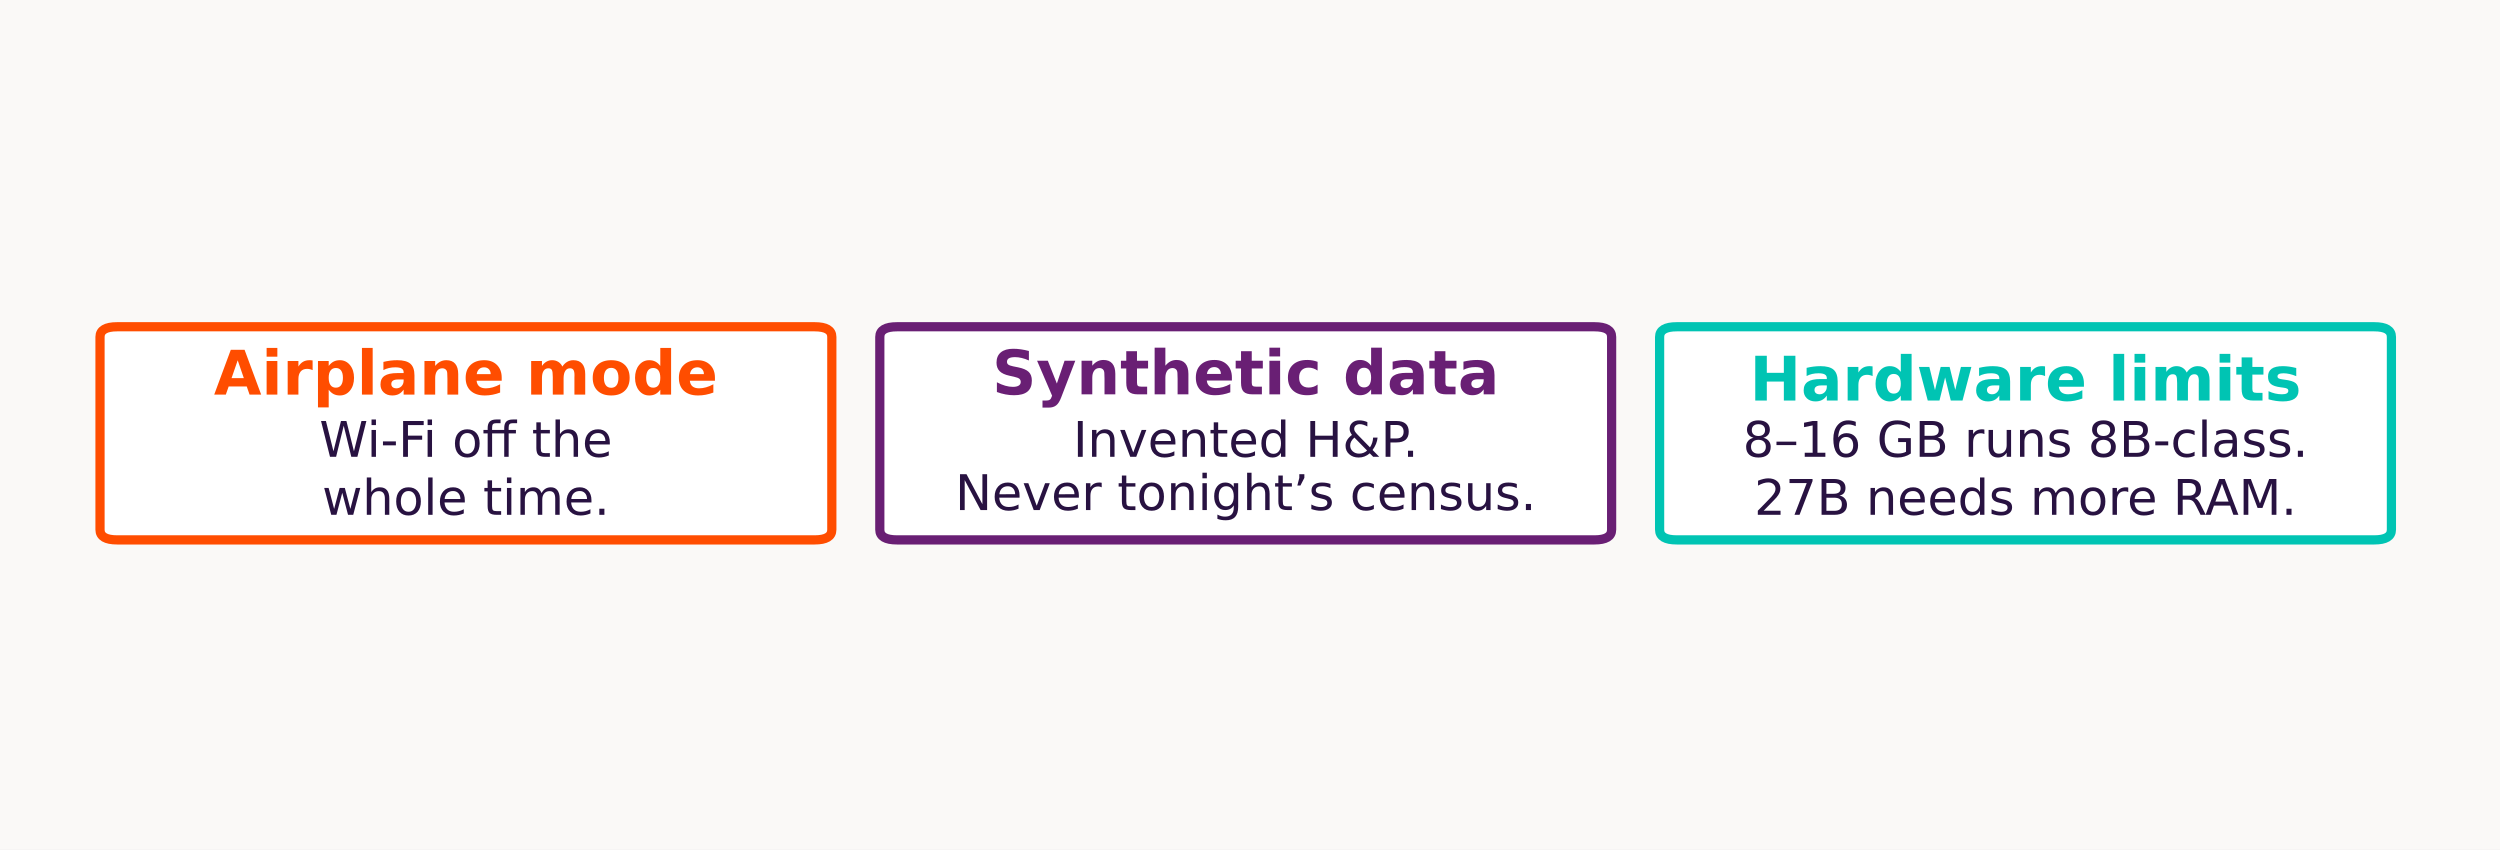
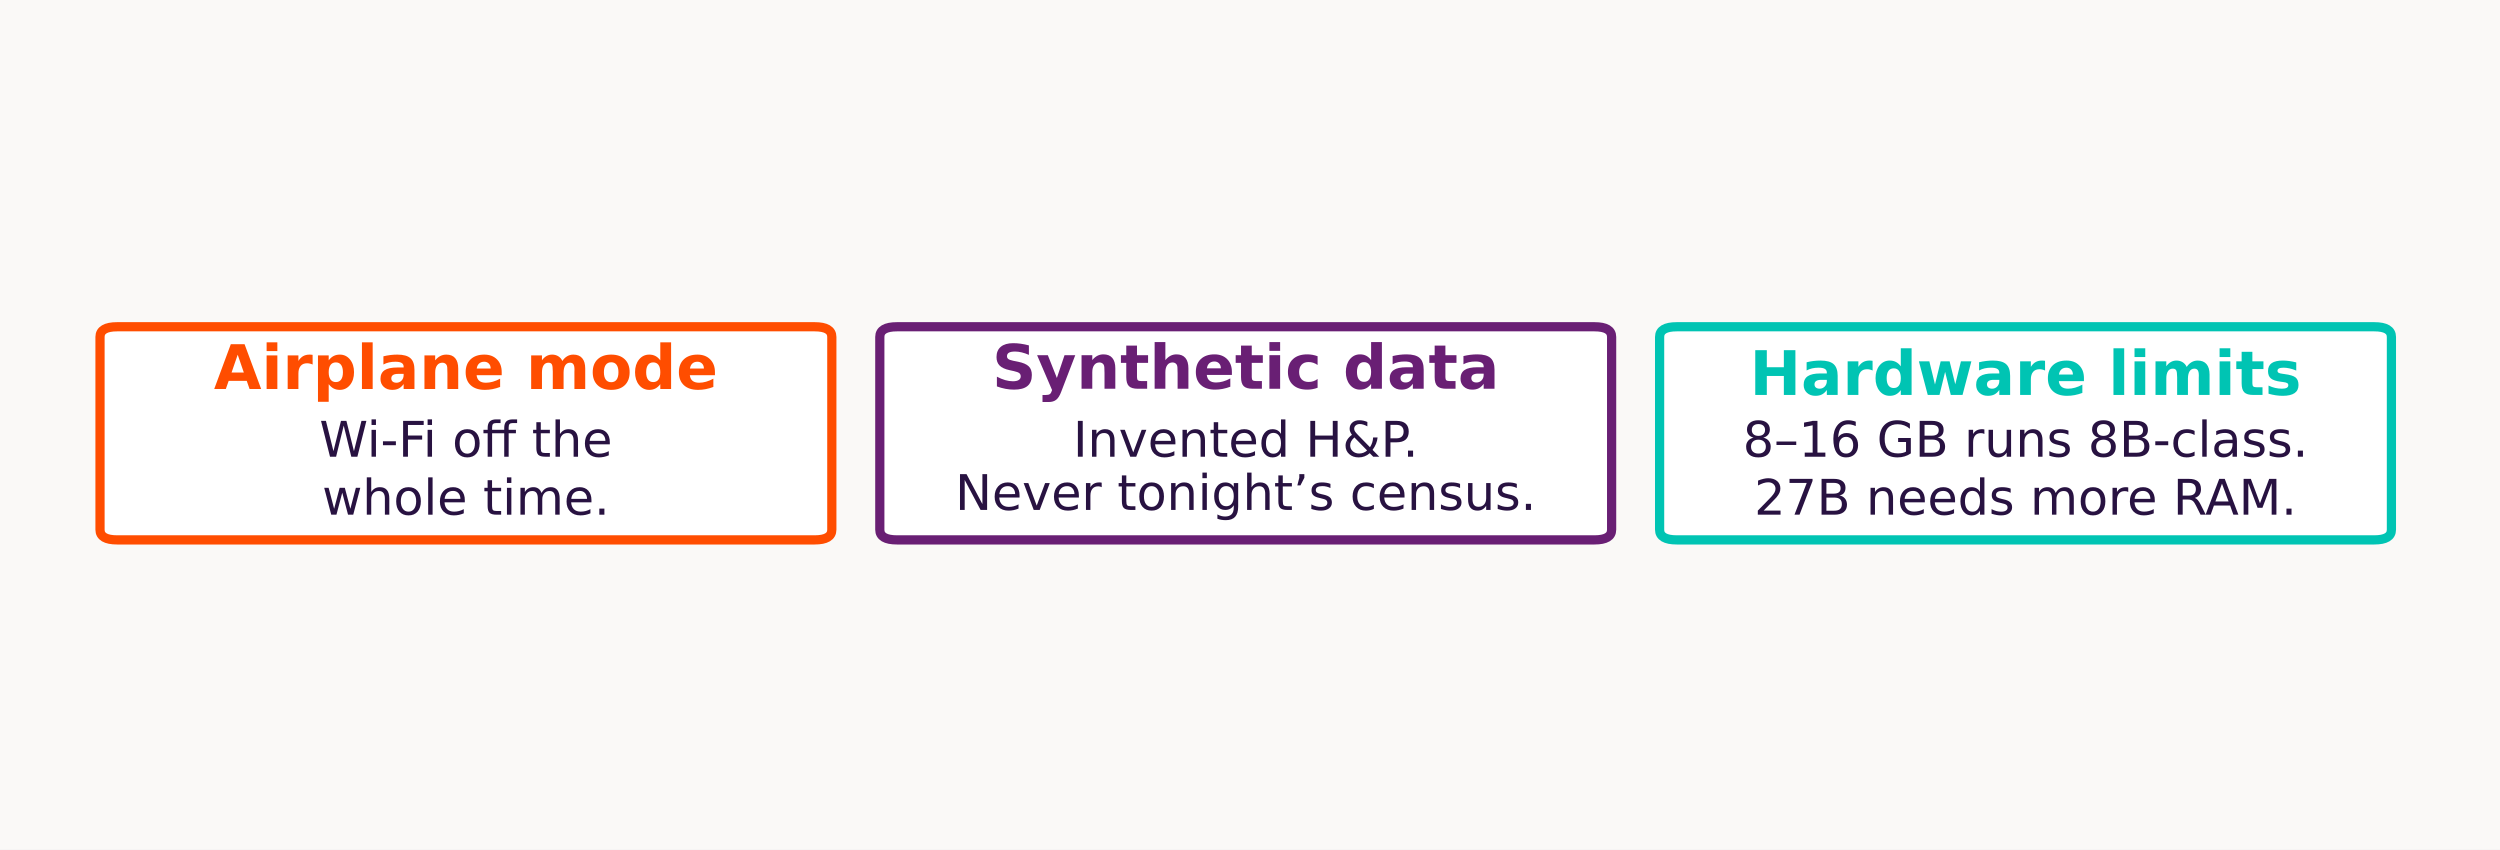
<svg xmlns="http://www.w3.org/2000/svg" xmlns:xlink="http://www.w3.org/1999/xlink" width="813.96pt" height="276.624pt" viewBox="0 0 813.96 276.624" version="1.1">
  <defs>
    <style type="text/css">*{stroke-linejoin: round; stroke-linecap: butt}</style>
  </defs>
  <g id="figure_1">
    <g id="patch_1">
      <path d="M 0 276.624  L 813.96 276.624  L 813.96 0  L 0 0  z " style="fill: #faf9f7" />
    </g>
    <g id="axes_1">
      <g id="patch_2">
-         <path d="M 38.142 175.781  L 265.248 175.781  Q 270.828 175.781 270.828 172.454  L 270.828 109.714  Q 270.828 106.387 265.248 106.387  L 38.142 106.387  Q 32.562 106.387 32.562 109.714  L 32.562 172.454  Q 32.562 175.781 38.142 175.781  z " clip-path="url(#pb6910b922a)" style="fill: #ffffff; stroke: #ff4d00; stroke-width: 3; stroke-linejoin: miter" />
+         <path d="M 38.142 175.781  L 265.248 175.781  Q 270.828 175.781 270.828 172.454  L 270.828 109.714  Q 270.828 106.387 265.248 106.387  L 38.142 106.387  Q 32.562 106.387 32.562 109.714  L 32.562 172.454  Q 32.562 175.781 38.142 175.781  z " clip-path="url(#p8ae5015253)" style="fill: #ffffff; stroke: #ff4d00; stroke-width: 3; stroke-linejoin: miter" />
      </g>
      <g id="patch_3">
-         <path d="M 292.032 175.781  L 519.138 175.781  Q 524.718 175.781 524.718 172.454  L 524.718 109.714  Q 524.718 106.387 519.138 106.387  L 292.032 106.387  Q 286.452 106.387 286.452 109.714  L 286.452 172.454  Q 286.452 175.781 292.032 175.781  z " clip-path="url(#pb6910b922a)" style="fill: #ffffff; stroke: #691f74; stroke-width: 3; stroke-linejoin: miter" />
+         <path d="M 292.032 175.781  L 519.138 175.781  Q 524.718 175.781 524.718 172.454  L 524.718 109.714  Q 524.718 106.387 519.138 106.387  L 292.032 106.387  Q 286.452 106.387 286.452 109.714  L 286.452 172.454  Q 286.452 175.781 292.032 175.781  z " clip-path="url(#p8ae5015253)" style="fill: #ffffff; stroke: #691f74; stroke-width: 3; stroke-linejoin: miter" />
      </g>
      <g id="patch_4">
-         <path d="M 545.922 175.781  L 773.028 175.781  Q 778.608 175.781 778.608 172.454  L 778.608 109.714  Q 778.608 106.387 773.028 106.387  L 545.922 106.387  Q 540.342 106.387 540.342 109.714  L 540.342 172.454  Q 540.342 175.781 545.922 175.781  z " clip-path="url(#pb6910b922a)" style="fill: #ffffff; stroke: #00c4b3; stroke-width: 3; stroke-linejoin: miter" />
+         <path d="M 545.922 175.781  L 773.028 175.781  Q 778.608 175.781 778.608 172.454  L 778.608 109.714  Q 778.608 106.387 773.028 106.387  L 545.922 106.387  Q 540.342 106.387 540.342 109.714  L 540.342 172.454  Q 540.342 175.781 545.922 175.781  z " clip-path="url(#p8ae5015253)" style="fill: #ffffff; stroke: #00c4b3; stroke-width: 3; stroke-linejoin: miter" />
      </g>
      <g id="text_1">
-         <g style="fill: #ff4d00" transform="translate(69.64812 128.474) scale(0.2 -0.2)">
+         <g style="fill: #ff4d00" transform="translate(69.64812 126.6532) scale(0.2 -0.2)">
          <defs>
            <path id="DejaVuSans-Bold-24" d="M 3419 850  L 1538 850  L 1241 0  L 31 0  L 1759 4666  L 3194 4666  L 4922 0  L 3713 0  L 3419 850  z M 1838 1716  L 3116 1716  L 2478 3572  L 1838 1716  z " transform="scale(0.015625)" />
            <path id="DejaVuSans-Bold-4c" d="M 538 3500  L 1656 3500  L 1656 0  L 538 0  L 538 3500  z M 538 4863  L 1656 4863  L 1656 3950  L 538 3950  L 538 4863  z " transform="scale(0.015625)" />
            <path id="DejaVuSans-Bold-55" d="M 3138 2547  Q 2991 2616 2845 2648  Q 2700 2681 2553 2681  Q 2122 2681 1889 2404  Q 1656 2128 1656 1613  L 1656 0  L 538 0  L 538 3500  L 1656 3500  L 1656 2925  Q 1872 3269 2151 3426  Q 2431 3584 2822 3584  Q 2878 3584 2943 3579  Q 3009 3575 3134 3559  L 3138 2547  z " transform="scale(0.015625)" />
            <path id="DejaVuSans-Bold-53" d="M 1656 506  L 1656 -1331  L 538 -1331  L 538 3500  L 1656 3500  L 1656 2988  Q 1888 3294 2169 3439  Q 2450 3584 2816 3584  Q 3463 3584 3878 3070  Q 4294 2556 4294 1747  Q 4294 938 3878 423  Q 3463 -91 2816 -91  Q 2450 -91 2169 54  Q 1888 200 1656 506  z M 2400 2772  Q 2041 2772 1848 2508  Q 1656 2244 1656 1747  Q 1656 1250 1848 986  Q 2041 722 2400 722  Q 2759 722 2948 984  Q 3138 1247 3138 1747  Q 3138 2247 2948 2509  Q 2759 2772 2400 2772  z " transform="scale(0.015625)" />
            <path id="DejaVuSans-Bold-4f" d="M 538 4863  L 1656 4863  L 1656 0  L 538 0  L 538 4863  z " transform="scale(0.015625)" />
            <path id="DejaVuSans-Bold-44" d="M 2106 1575  Q 1756 1575 1579 1456  Q 1403 1338 1403 1106  Q 1403 894 1545 773  Q 1688 653 1941 653  Q 2256 653 2472 879  Q 2688 1106 2688 1447  L 2688 1575  L 2106 1575  z M 3816 1997  L 3816 0  L 2688 0  L 2688 519  Q 2463 200 2181 54  Q 1900 -91 1497 -91  Q 953 -91 614 226  Q 275 544 275 1050  Q 275 1666 698 1953  Q 1122 2241 2028 2241  L 2688 2241  L 2688 2328  Q 2688 2594 2478 2717  Q 2269 2841 1825 2841  Q 1466 2841 1156 2769  Q 847 2697 581 2553  L 581 3406  Q 941 3494 1303 3539  Q 1666 3584 2028 3584  Q 2975 3584 3395 3211  Q 3816 2838 3816 1997  z " transform="scale(0.015625)" />
            <path id="DejaVuSans-Bold-51" d="M 4056 2131  L 4056 0  L 2931 0  L 2931 347  L 2931 1631  Q 2931 2084 2911 2256  Q 2891 2428 2841 2509  Q 2775 2619 2662 2680  Q 2550 2741 2406 2741  Q 2056 2741 1856 2470  Q 1656 2200 1656 1722  L 1656 0  L 538 0  L 538 3500  L 1656 3500  L 1656 2988  Q 1909 3294 2193 3439  Q 2478 3584 2822 3584  Q 3428 3584 3742 3212  Q 4056 2841 4056 2131  z " transform="scale(0.015625)" />
            <path id="DejaVuSans-Bold-48" d="M 4031 1759  L 4031 1441  L 1416 1441  Q 1456 1047 1700 850  Q 1944 653 2381 653  Q 2734 653 3104 758  Q 3475 863 3866 1075  L 3866 213  Q 3469 63 3072 -14  Q 2675 -91 2278 -91  Q 1328 -91 801 392  Q 275 875 275 1747  Q 275 2603 792 3093  Q 1309 3584 2216 3584  Q 3041 3584 3536 3087  Q 4031 2591 4031 1759  z M 2881 2131  Q 2881 2450 2695 2645  Q 2509 2841 2209 2841  Q 1884 2841 1681 2658  Q 1478 2475 1428 2131  L 2881 2131  z " transform="scale(0.015625)" />
            <path id="DejaVuSans-Bold-3" transform="scale(0.015625)" />
            <path id="DejaVuSans-Bold-50" d="M 3781 2919  Q 3994 3244 4286 3414  Q 4578 3584 4928 3584  Q 5531 3584 5847 3212  Q 6163 2841 6163 2131  L 6163 0  L 5038 0  L 5038 1825  Q 5041 1866 5042 1909  Q 5044 1953 5044 2034  Q 5044 2406 4934 2573  Q 4825 2741 4581 2741  Q 4263 2741 4089 2478  Q 3916 2216 3909 1719  L 3909 0  L 2784 0  L 2784 1825  Q 2784 2406 2684 2573  Q 2584 2741 2328 2741  Q 2006 2741 1831 2477  Q 1656 2213 1656 1722  L 1656 0  L 531 0  L 531 3500  L 1656 3500  L 1656 2988  Q 1863 3284 2130 3434  Q 2397 3584 2719 3584  Q 3081 3584 3359 3409  Q 3638 3234 3781 2919  z " transform="scale(0.015625)" />
            <path id="DejaVuSans-Bold-52" d="M 2203 2784  Q 1831 2784 1636 2517  Q 1441 2250 1441 1747  Q 1441 1244 1636 976  Q 1831 709 2203 709  Q 2569 709 2762 976  Q 2956 1244 2956 1747  Q 2956 2250 2762 2517  Q 2569 2784 2203 2784  z M 2203 3584  Q 3106 3584 3614 3096  Q 4122 2609 4122 1747  Q 4122 884 3614 396  Q 3106 -91 2203 -91  Q 1297 -91 786 396  Q 275 884 275 1747  Q 275 2609 786 3096  Q 1297 3584 2203 3584  z " transform="scale(0.015625)" />
            <path id="DejaVuSans-Bold-47" d="M 2919 2988  L 2919 4863  L 4044 4863  L 4044 0  L 2919 0  L 2919 506  Q 2688 197 2409 53  Q 2131 -91 1766 -91  Q 1119 -91 703 423  Q 288 938 288 1747  Q 288 2556 703 3070  Q 1119 3584 1766 3584  Q 2128 3584 2408 3439  Q 2688 3294 2919 2988  z M 2181 722  Q 2541 722 2730 984  Q 2919 1247 2919 1747  Q 2919 2247 2730 2509  Q 2541 2772 2181 2772  Q 1825 2772 1636 2509  Q 1447 2247 1447 1747  Q 1447 1247 1636 984  Q 1825 722 2181 722  z " transform="scale(0.015625)" />
          </defs>
          <use xlink:href="#DejaVuSans-Bold-24" />
          <use xlink:href="#DejaVuSans-Bold-4c" transform="translate(77.39062 0)" />
          <use xlink:href="#DejaVuSans-Bold-55" transform="translate(111.6719 0)" />
          <use xlink:href="#DejaVuSans-Bold-53" transform="translate(160.9844 0)" />
          <use xlink:href="#DejaVuSans-Bold-4f" transform="translate(232.5625 0)" />
          <use xlink:href="#DejaVuSans-Bold-44" transform="translate(266.8438 0)" />
          <use xlink:href="#DejaVuSans-Bold-51" transform="translate(334.3281 0)" />
          <use xlink:href="#DejaVuSans-Bold-48" transform="translate(405.5156 0)" />
          <use xlink:href="#DejaVuSans-Bold-3" transform="translate(473.3438 0)" />
          <use xlink:href="#DejaVuSans-Bold-50" transform="translate(508.1562 0)" />
          <use xlink:href="#DejaVuSans-Bold-52" transform="translate(612.3594 0)" />
          <use xlink:href="#DejaVuSans-Bold-47" transform="translate(681.0625 0)" />
          <use xlink:href="#DejaVuSans-Bold-48" transform="translate(752.6406 0)" />
        </g>
      </g>
      <g id="text_2">
-         <g style="fill: #281241" transform="translate(103.9912 148.7363) scale(0.16 -0.16)">
+         <g style="fill: #281241" transform="translate(103.9912 148.697) scale(0.16 -0.16)">
          <defs>
            <path id="DejaVuSans-3a" d="M 213 4666  L 850 4666  L 1831 722  L 2809 4666  L 3519 4666  L 4500 722  L 5478 4666  L 6119 4666  L 4947 0  L 4153 0  L 3169 4050  L 2175 0  L 1381 0  L 213 4666  z " transform="scale(0.015625)" />
            <path id="DejaVuSans-4c" d="M 603 3500  L 1178 3500  L 1178 0  L 603 0  L 603 3500  z M 603 4863  L 1178 4863  L 1178 4134  L 603 4134  L 603 4863  z " transform="scale(0.015625)" />
            <path id="DejaVuSans-10" d="M 313 2009  L 1997 2009  L 1997 1497  L 313 1497  L 313 2009  z " transform="scale(0.015625)" />
            <path id="DejaVuSans-29" d="M 628 4666  L 3309 4666  L 3309 4134  L 1259 4134  L 1259 2759  L 3109 2759  L 3109 2228  L 1259 2228  L 1259 0  L 628 0  L 628 4666  z " transform="scale(0.015625)" />
            <path id="DejaVuSans-3" transform="scale(0.015625)" />
            <path id="DejaVuSans-52" d="M 1959 3097  Q 1497 3097 1228 2736  Q 959 2375 959 1747  Q 959 1119 1226 758  Q 1494 397 1959 397  Q 2419 397 2687 759  Q 2956 1122 2956 1747  Q 2956 2369 2687 2733  Q 2419 3097 1959 3097  z M 1959 3584  Q 2709 3584 3137 3096  Q 3566 2609 3566 1747  Q 3566 888 3137 398  Q 2709 -91 1959 -91  Q 1206 -91 779 398  Q 353 888 353 1747  Q 353 2609 779 3096  Q 1206 3584 1959 3584  z " transform="scale(0.015625)" />
            <path id="DejaVuSans-13ae" d="M 4531 4863  L 4531 4384  L 3981 4384  Q 3672 4384 3551 4259  Q 3431 4134 3431 3809  L 3431 3500  L 4378 3500  L 4378 3053  L 3431 3053  L 3431 0  L 2853 0  L 2853 3053  L 1275 3053  L 1275 0  L 697 0  L 697 3053  L 147 3053  L 147 3500  L 697 3500  L 697 3744  Q 697 4328 969 4595  Q 1241 4863 1831 4863  L 2375 4863  L 2375 4384  L 1825 4384  Q 1516 4384 1394 4259  Q 1275 4134 1275 3809  L 1275 3500  L 2853 3500  L 2853 3744  Q 2853 4328 3125 4595  Q 3397 4863 3988 4863  L 4531 4863  z " transform="scale(0.015625)" />
            <path id="DejaVuSans-57" d="M 1172 4494  L 1172 3500  L 2356 3500  L 2356 3053  L 1172 3053  L 1172 1153  Q 1172 725 1289 603  Q 1406 481 1766 481  L 2356 481  L 2356 0  L 1766 0  Q 1100 0 847 248  Q 594 497 594 1153  L 594 3053  L 172 3053  L 172 3500  L 594 3500  L 594 4494  L 1172 4494  z " transform="scale(0.015625)" />
            <path id="DejaVuSans-4b" d="M 3513 2113  L 3513 0  L 2938 0  L 2938 2094  Q 2938 2591 2744 2837  Q 2550 3084 2163 3084  Q 1697 3084 1428 2787  Q 1159 2491 1159 1978  L 1159 0  L 581 0  L 581 4863  L 1159 4863  L 1159 2956  Q 1366 3272 1645 3428  Q 1925 3584 2291 3584  Q 2894 3584 3203 3211  Q 3513 2838 3513 2113  z " transform="scale(0.015625)" />
            <path id="DejaVuSans-48" d="M 3597 1894  L 3597 1613  L 953 1613  Q 991 1019 1311 708  Q 1631 397 2203 397  Q 2534 397 2845 478  Q 3156 559 3463 722  L 3463 178  Q 3153 47 2828 -22  Q 2503 -91 2169 -91  Q 1331 -91 842 396  Q 353 884 353 1716  Q 353 2575 817 3079  Q 1281 3584 2069 3584  Q 2775 3584 3186 3129  Q 3597 2675 3597 1894  z M 3022 2063  Q 3016 2534 2758 2815  Q 2500 3097 2075 3097  Q 1594 3097 1305 2825  Q 1016 2553 972 2059  L 3022 2063  z " transform="scale(0.015625)" />
          </defs>
          <use xlink:href="#DejaVuSans-3a" />
          <use xlink:href="#DejaVuSans-4c" transform="translate(96.67188 0)" />
          <use xlink:href="#DejaVuSans-10" transform="translate(124.4531 0)" />
          <use xlink:href="#DejaVuSans-29" transform="translate(160.5312 0)" />
          <use xlink:href="#DejaVuSans-4c" transform="translate(210.7656 0)" />
          <use xlink:href="#DejaVuSans-3" transform="translate(238.5469 0)" />
          <use xlink:href="#DejaVuSans-52" transform="translate(270.3281 0)" />
          <use xlink:href="#DejaVuSans-13ae" transform="translate(331.5156 0)" />
          <use xlink:href="#DejaVuSans-3" transform="translate(400.4062 0)" />
          <use xlink:href="#DejaVuSans-57" transform="translate(432.1875 0)" />
          <use xlink:href="#DejaVuSans-4b" transform="translate(471.3906 0)" />
          <use xlink:href="#DejaVuSans-48" transform="translate(534.7656 0)" />
        </g>
-         <g style="fill: #281241" transform="translate(104.8838 167.6163) scale(0.16 -0.16)">
+         <g style="fill: #281241" transform="translate(104.8838 167.577) scale(0.16 -0.16)">
          <defs>
            <path id="DejaVuSans-5a" d="M 269 3500  L 844 3500  L 1563 769  L 2278 3500  L 2956 3500  L 3675 769  L 4391 3500  L 4966 3500  L 4050 0  L 3372 0  L 2619 2869  L 1863 0  L 1184 0  L 269 3500  z " transform="scale(0.015625)" />
            <path id="DejaVuSans-4f" d="M 603 4863  L 1178 4863  L 1178 0  L 603 0  L 603 4863  z " transform="scale(0.015625)" />
            <path id="DejaVuSans-50" d="M 3328 2828  Q 3544 3216 3844 3400  Q 4144 3584 4550 3584  Q 5097 3584 5394 3201  Q 5691 2819 5691 2113  L 5691 0  L 5113 0  L 5113 2094  Q 5113 2597 4934 2840  Q 4756 3084 4391 3084  Q 3944 3084 3684 2787  Q 3425 2491 3425 1978  L 3425 0  L 2847 0  L 2847 2094  Q 2847 2600 2669 2842  Q 2491 3084 2119 3084  Q 1678 3084 1418 2786  Q 1159 2488 1159 1978  L 1159 0  L 581 0  L 581 3500  L 1159 3500  L 1159 2956  Q 1356 3278 1631 3431  Q 1906 3584 2284 3584  Q 2666 3584 2933 3390  Q 3200 3197 3328 2828  z " transform="scale(0.015625)" />
            <path id="DejaVuSans-11" d="M 684 794  L 1344 794  L 1344 0  L 684 0  L 684 794  z " transform="scale(0.015625)" />
          </defs>
          <use xlink:href="#DejaVuSans-5a" />
          <use xlink:href="#DejaVuSans-4b" transform="translate(81.78125 0)" />
          <use xlink:href="#DejaVuSans-52" transform="translate(145.1562 0)" />
          <use xlink:href="#DejaVuSans-4f" transform="translate(206.3438 0)" />
          <use xlink:href="#DejaVuSans-48" transform="translate(234.125 0)" />
          <use xlink:href="#DejaVuSans-3" transform="translate(295.6562 0)" />
          <use xlink:href="#DejaVuSans-57" transform="translate(327.4375 0)" />
          <use xlink:href="#DejaVuSans-4c" transform="translate(366.6406 0)" />
          <use xlink:href="#DejaVuSans-50" transform="translate(394.4219 0)" />
          <use xlink:href="#DejaVuSans-48" transform="translate(491.8281 0)" />
          <use xlink:href="#DejaVuSans-11" transform="translate(553.3594 0)" />
        </g>
      </g>
      <g id="text_3">
-         <g style="fill: #691f74" transform="translate(323.0131 128.3959) scale(0.2 -0.2)">
+         <g style="fill: #691f74" transform="translate(323.0131 126.5751) scale(0.2 -0.2)">
          <defs>
            <path id="DejaVuSans-Bold-36" d="M 3834 4519  L 3834 3531  Q 3450 3703 3084 3790  Q 2719 3878 2394 3878  Q 1963 3878 1756 3759  Q 1550 3641 1550 3391  Q 1550 3203 1689 3098  Q 1828 2994 2194 2919  L 2706 2816  Q 3484 2659 3812 2340  Q 4141 2022 4141 1434  Q 4141 663 3683 286  Q 3225 -91 2284 -91  Q 1841 -91 1394 -6  Q 947 78 500 244  L 500 1259  Q 947 1022 1364 901  Q 1781 781 2169 781  Q 2563 781 2772 912  Q 2981 1044 2981 1288  Q 2981 1506 2839 1625  Q 2697 1744 2272 1838  L 1806 1941  Q 1106 2091 782 2419  Q 459 2747 459 3303  Q 459 4000 909 4375  Q 1359 4750 2203 4750  Q 2588 4750 2994 4692  Q 3400 4634 3834 4519  z " transform="scale(0.015625)" />
            <path id="DejaVuSans-Bold-5c" d="M 78 3500  L 1197 3500  L 2138 1125  L 2938 3500  L 4056 3500  L 2584 -331  Q 2363 -916 2067 -1148  Q 1772 -1381 1288 -1381  L 641 -1381  L 641 -647  L 991 -647  Q 1275 -647 1404 -556  Q 1534 -466 1606 -231  L 1638 -134  L 78 3500  z " transform="scale(0.015625)" />
            <path id="DejaVuSans-Bold-57" d="M 1759 4494  L 1759 3500  L 2913 3500  L 2913 2700  L 1759 2700  L 1759 1216  Q 1759 972 1856 886  Q 1953 800 2241 800  L 2816 800  L 2816 0  L 1856 0  Q 1194 0 917 276  Q 641 553 641 1216  L 641 2700  L 84 2700  L 84 3500  L 641 3500  L 641 4494  L 1759 4494  z " transform="scale(0.015625)" />
            <path id="DejaVuSans-Bold-4b" d="M 4056 2131  L 4056 0  L 2931 0  L 2931 347  L 2931 1625  Q 2931 2084 2911 2256  Q 2891 2428 2841 2509  Q 2775 2619 2662 2680  Q 2550 2741 2406 2741  Q 2056 2741 1856 2470  Q 1656 2200 1656 1722  L 1656 0  L 538 0  L 538 4863  L 1656 4863  L 1656 2988  Q 1909 3294 2193 3439  Q 2478 3584 2822 3584  Q 3428 3584 3742 3212  Q 4056 2841 4056 2131  z " transform="scale(0.015625)" />
            <path id="DejaVuSans-Bold-46" d="M 3366 3391  L 3366 2478  Q 3138 2634 2908 2709  Q 2678 2784 2431 2784  Q 1963 2784 1702 2511  Q 1441 2238 1441 1747  Q 1441 1256 1702 982  Q 1963 709 2431 709  Q 2694 709 2930 787  Q 3166 866 3366 1019  L 3366 103  Q 3103 6 2833 -42  Q 2563 -91 2291 -91  Q 1344 -91 809 395  Q 275 881 275 1747  Q 275 2613 809 3098  Q 1344 3584 2291 3584  Q 2566 3584 2833 3536  Q 3100 3488 3366 3391  z " transform="scale(0.015625)" />
          </defs>
          <use xlink:href="#DejaVuSans-Bold-36" />
          <use xlink:href="#DejaVuSans-Bold-5c" transform="translate(72.01562 0)" />
          <use xlink:href="#DejaVuSans-Bold-51" transform="translate(137.2031 0)" />
          <use xlink:href="#DejaVuSans-Bold-57" transform="translate(208.3906 0)" />
          <use xlink:href="#DejaVuSans-Bold-4b" transform="translate(256.1875 0)" />
          <use xlink:href="#DejaVuSans-Bold-48" transform="translate(327.375 0)" />
          <use xlink:href="#DejaVuSans-Bold-57" transform="translate(395.2031 0)" />
          <use xlink:href="#DejaVuSans-Bold-4c" transform="translate(443 0)" />
          <use xlink:href="#DejaVuSans-Bold-46" transform="translate(477.2812 0)" />
          <use xlink:href="#DejaVuSans-Bold-3" transform="translate(536.5625 0)" />
          <use xlink:href="#DejaVuSans-Bold-47" transform="translate(571.375 0)" />
          <use xlink:href="#DejaVuSans-Bold-44" transform="translate(642.9531 0)" />
          <use xlink:href="#DejaVuSans-Bold-57" transform="translate(710.4375 0)" />
          <use xlink:href="#DejaVuSans-Bold-44" transform="translate(758.2344 0)" />
        </g>
      </g>
      <g id="text_4">
-         <g style="fill: #281241" transform="translate(349.3725 148.7363) scale(0.16 -0.16)">
+         <g style="fill: #281241" transform="translate(349.3725 148.697) scale(0.16 -0.16)">
          <defs>
            <path id="DejaVuSans-2c" d="M 628 4666  L 1259 4666  L 1259 0  L 628 0  L 628 4666  z " transform="scale(0.015625)" />
            <path id="DejaVuSans-51" d="M 3513 2113  L 3513 0  L 2938 0  L 2938 2094  Q 2938 2591 2744 2837  Q 2550 3084 2163 3084  Q 1697 3084 1428 2787  Q 1159 2491 1159 1978  L 1159 0  L 581 0  L 581 3500  L 1159 3500  L 1159 2956  Q 1366 3272 1645 3428  Q 1925 3584 2291 3584  Q 2894 3584 3203 3211  Q 3513 2838 3513 2113  z " transform="scale(0.015625)" />
            <path id="DejaVuSans-59" d="M 191 3500  L 800 3500  L 1894 563  L 2988 3500  L 3597 3500  L 2284 0  L 1503 0  L 191 3500  z " transform="scale(0.015625)" />
            <path id="DejaVuSans-47" d="M 2906 2969  L 2906 4863  L 3481 4863  L 3481 0  L 2906 0  L 2906 525  Q 2725 213 2448 61  Q 2172 -91 1784 -91  Q 1150 -91 751 415  Q 353 922 353 1747  Q 353 2572 751 3078  Q 1150 3584 1784 3584  Q 2172 3584 2448 3432  Q 2725 3281 2906 2969  z M 947 1747  Q 947 1113 1208 752  Q 1469 391 1925 391  Q 2381 391 2643 752  Q 2906 1113 2906 1747  Q 2906 2381 2643 2742  Q 2381 3103 1925 3103  Q 1469 3103 1208 2742  Q 947 2381 947 1747  z " transform="scale(0.015625)" />
            <path id="DejaVuSans-2b" d="M 628 4666  L 1259 4666  L 1259 2753  L 3553 2753  L 3553 4666  L 4184 4666  L 4184 0  L 3553 0  L 3553 2222  L 1259 2222  L 1259 0  L 628 0  L 628 4666  z " transform="scale(0.015625)" />
            <path id="DejaVuSans-9" d="M 1556 2509  Q 1272 2256 1139 2004  Q 1006 1753 1006 1478  Q 1006 1022 1337 719  Q 1669 416 2169 416  Q 2466 416 2725 514  Q 2984 613 3213 813  L 1556 2509  z M 1997 2859  L 3584 1234  Q 3769 1513 3872 1830  Q 3975 2147 3994 2503  L 4575 2503  Q 4538 2091 4375 1687  Q 4213 1284 3922 891  L 4794 0  L 4006 0  L 3559 459  Q 3234 181 2878 45  Q 2522 -91 2113 -91  Q 1359 -91 881 339  Q 403 769 403 1441  Q 403 1841 612 2192  Q 822 2544 1241 2853  Q 1091 3050 1012 3245  Q 934 3441 934 3628  Q 934 4134 1281 4442  Q 1628 4750 2203 4750  Q 2463 4750 2720 4694  Q 2978 4638 3244 4525  L 3244 3956  Q 2972 4103 2725 4179  Q 2478 4256 2266 4256  Q 1938 4256 1733 4082  Q 1528 3909 1528 3634  Q 1528 3475 1620 3314  Q 1713 3153 1997 2859  z " transform="scale(0.015625)" />
            <path id="DejaVuSans-33" d="M 1259 4147  L 1259 2394  L 2053 2394  Q 2494 2394 2734 2622  Q 2975 2850 2975 3272  Q 2975 3691 2734 3919  Q 2494 4147 2053 4147  L 1259 4147  z M 628 4666  L 2053 4666  Q 2838 4666 3239 4311  Q 3641 3956 3641 3272  Q 3641 2581 3239 2228  Q 2838 1875 2053 1875  L 1259 1875  L 1259 0  L 628 0  L 628 4666  z " transform="scale(0.015625)" />
          </defs>
          <use xlink:href="#DejaVuSans-2c" />
          <use xlink:href="#DejaVuSans-51" transform="translate(29.5 0)" />
          <use xlink:href="#DejaVuSans-59" transform="translate(92.875 0)" />
          <use xlink:href="#DejaVuSans-48" transform="translate(152.0625 0)" />
          <use xlink:href="#DejaVuSans-51" transform="translate(213.5938 0)" />
          <use xlink:href="#DejaVuSans-57" transform="translate(276.9688 0)" />
          <use xlink:href="#DejaVuSans-48" transform="translate(316.1719 0)" />
          <use xlink:href="#DejaVuSans-47" transform="translate(377.7031 0)" />
          <use xlink:href="#DejaVuSans-3" transform="translate(441.1875 0)" />
          <use xlink:href="#DejaVuSans-2b" transform="translate(472.9688 0)" />
          <use xlink:href="#DejaVuSans-9" transform="translate(548.1719 0)" />
          <use xlink:href="#DejaVuSans-33" transform="translate(626.1562 0)" />
          <use xlink:href="#DejaVuSans-11" transform="translate(670.875 0)" />
        </g>
-         <g style="fill: #281241" transform="translate(310.9887 166.0663) scale(0.16 -0.16)">
+         <g style="fill: #281241" transform="translate(310.9887 166.027) scale(0.16 -0.16)">
          <defs>
            <path id="DejaVuSans-31" d="M 628 4666  L 1478 4666  L 3547 763  L 3547 4666  L 4159 4666  L 4159 0  L 3309 0  L 1241 3903  L 1241 0  L 628 0  L 628 4666  z " transform="scale(0.015625)" />
            <path id="DejaVuSans-55" d="M 2631 2963  Q 2534 3019 2420 3045  Q 2306 3072 2169 3072  Q 1681 3072 1420 2755  Q 1159 2438 1159 1844  L 1159 0  L 581 0  L 581 3500  L 1159 3500  L 1159 2956  Q 1341 3275 1631 3429  Q 1922 3584 2338 3584  Q 2397 3584 2469 3576  Q 2541 3569 2628 3553  L 2631 2963  z " transform="scale(0.015625)" />
            <path id="DejaVuSans-4a" d="M 2906 1791  Q 2906 2416 2648 2759  Q 2391 3103 1925 3103  Q 1463 3103 1205 2759  Q 947 2416 947 1791  Q 947 1169 1205 825  Q 1463 481 1925 481  Q 2391 481 2648 825  Q 2906 1169 2906 1791  z M 3481 434  Q 3481 -459 3084 -895  Q 2688 -1331 1869 -1331  Q 1566 -1331 1297 -1286  Q 1028 -1241 775 -1147  L 775 -588  Q 1028 -725 1275 -790  Q 1522 -856 1778 -856  Q 2344 -856 2625 -561  Q 2906 -266 2906 331  L 2906 616  Q 2728 306 2450 153  Q 2172 0 1784 0  Q 1141 0 747 490  Q 353 981 353 1791  Q 353 2603 747 3093  Q 1141 3584 1784 3584  Q 2172 3584 2450 3431  Q 2728 3278 2906 2969  L 2906 3500  L 3481 3500  L 3481 434  z " transform="scale(0.015625)" />
            <path id="DejaVuSans-afb" d="M 813 4666  L 1472 4666  L 1472 4191  L 959 3194  L 556 3194  L 813 4191  L 813 4666  z " transform="scale(0.015625)" />
            <path id="DejaVuSans-56" d="M 2834 3397  L 2834 2853  Q 2591 2978 2328 3040  Q 2066 3103 1784 3103  Q 1356 3103 1142 2972  Q 928 2841 928 2578  Q 928 2378 1081 2264  Q 1234 2150 1697 2047  L 1894 2003  Q 2506 1872 2764 1633  Q 3022 1394 3022 966  Q 3022 478 2636 193  Q 2250 -91 1575 -91  Q 1294 -91 989 -36  Q 684 19 347 128  L 347 722  Q 666 556 975 473  Q 1284 391 1588 391  Q 1994 391 2212 530  Q 2431 669 2431 922  Q 2431 1156 2273 1281  Q 2116 1406 1581 1522  L 1381 1569  Q 847 1681 609 1914  Q 372 2147 372 2553  Q 372 3047 722 3315  Q 1072 3584 1716 3584  Q 2034 3584 2315 3537  Q 2597 3491 2834 3397  z " transform="scale(0.015625)" />
            <path id="DejaVuSans-46" d="M 3122 3366  L 3122 2828  Q 2878 2963 2633 3030  Q 2388 3097 2138 3097  Q 1578 3097 1268 2742  Q 959 2388 959 1747  Q 959 1106 1268 751  Q 1578 397 2138 397  Q 2388 397 2633 464  Q 2878 531 3122 666  L 3122 134  Q 2881 22 2623 -34  Q 2366 -91 2075 -91  Q 1284 -91 818 406  Q 353 903 353 1747  Q 353 2603 823 3093  Q 1294 3584 2113 3584  Q 2378 3584 2631 3529  Q 2884 3475 3122 3366  z " transform="scale(0.015625)" />
            <path id="DejaVuSans-58" d="M 544 1381  L 544 3500  L 1119 3500  L 1119 1403  Q 1119 906 1312 657  Q 1506 409 1894 409  Q 2359 409 2629 706  Q 2900 1003 2900 1516  L 2900 3500  L 3475 3500  L 3475 0  L 2900 0  L 2900 538  Q 2691 219 2414 64  Q 2138 -91 1772 -91  Q 1169 -91 856 284  Q 544 659 544 1381  z M 1991 3584  L 1991 3584  z " transform="scale(0.015625)" />
          </defs>
          <use xlink:href="#DejaVuSans-31" />
          <use xlink:href="#DejaVuSans-48" transform="translate(74.8125 0)" />
          <use xlink:href="#DejaVuSans-59" transform="translate(136.3438 0)" />
          <use xlink:href="#DejaVuSans-48" transform="translate(195.5312 0)" />
          <use xlink:href="#DejaVuSans-55" transform="translate(257.0625 0)" />
          <use xlink:href="#DejaVuSans-3" transform="translate(298.1719 0)" />
          <use xlink:href="#DejaVuSans-57" transform="translate(329.9531 0)" />
          <use xlink:href="#DejaVuSans-52" transform="translate(369.1562 0)" />
          <use xlink:href="#DejaVuSans-51" transform="translate(430.3438 0)" />
          <use xlink:href="#DejaVuSans-4c" transform="translate(493.7188 0)" />
          <use xlink:href="#DejaVuSans-4a" transform="translate(521.5 0)" />
          <use xlink:href="#DejaVuSans-4b" transform="translate(584.9844 0)" />
          <use xlink:href="#DejaVuSans-57" transform="translate(648.3594 0)" />
          <use xlink:href="#DejaVuSans-afb" transform="translate(687.5625 0)" />
          <use xlink:href="#DejaVuSans-56" transform="translate(719.3438 0)" />
          <use xlink:href="#DejaVuSans-3" transform="translate(771.4375 0)" />
          <use xlink:href="#DejaVuSans-46" transform="translate(803.2188 0)" />
          <use xlink:href="#DejaVuSans-48" transform="translate(858.2031 0)" />
          <use xlink:href="#DejaVuSans-51" transform="translate(919.7344 0)" />
          <use xlink:href="#DejaVuSans-56" transform="translate(983.1094 0)" />
          <use xlink:href="#DejaVuSans-58" transform="translate(1035.203 0)" />
          <use xlink:href="#DejaVuSans-56" transform="translate(1098.578 0)" />
          <use xlink:href="#DejaVuSans-11" transform="translate(1150.672 0)" />
        </g>
      </g>
      <g id="text_5">
-         <g style="fill: #00c4b3" transform="translate(569.65 130.4115) scale(0.2 -0.2)">
+         <g style="fill: #00c4b3" transform="translate(569.65 128.5907) scale(0.2 -0.2)">
          <defs>
            <path id="DejaVuSans-Bold-2b" d="M 588 4666  L 1791 4666  L 1791 2888  L 3566 2888  L 3566 4666  L 4769 4666  L 4769 0  L 3566 0  L 3566 1978  L 1791 1978  L 1791 0  L 588 0  L 588 4666  z " transform="scale(0.015625)" />
            <path id="DejaVuSans-Bold-5a" d="M 225 3500  L 1313 3500  L 1900 1088  L 2491 3500  L 3425 3500  L 4013 1113  L 4603 3500  L 5691 3500  L 4769 0  L 3547 0  L 2956 2406  L 2369 0  L 1147 0  L 225 3500  z " transform="scale(0.015625)" />
            <path id="DejaVuSans-Bold-56" d="M 3272 3391  L 3272 2541  Q 2913 2691 2578 2766  Q 2244 2841 1947 2841  Q 1628 2841 1473 2761  Q 1319 2681 1319 2516  Q 1319 2381 1436 2309  Q 1553 2238 1856 2203  L 2053 2175  Q 2913 2066 3209 1816  Q 3506 1566 3506 1031  Q 3506 472 3093 190  Q 2681 -91 1863 -91  Q 1516 -91 1145 -36  Q 775 19 384 128  L 384 978  Q 719 816 1070 734  Q 1422 653 1784 653  Q 2113 653 2278 743  Q 2444 834 2444 1013  Q 2444 1163 2330 1236  Q 2216 1309 1875 1350  L 1678 1375  Q 931 1469 631 1722  Q 331 1975 331 2491  Q 331 3047 712 3315  Q 1094 3584 1881 3584  Q 2191 3584 2531 3537  Q 2872 3491 3272 3391  z " transform="scale(0.015625)" />
          </defs>
          <use xlink:href="#DejaVuSans-Bold-2b" />
          <use xlink:href="#DejaVuSans-Bold-44" transform="translate(83.6875 0)" />
          <use xlink:href="#DejaVuSans-Bold-55" transform="translate(151.1719 0)" />
          <use xlink:href="#DejaVuSans-Bold-47" transform="translate(200.4844 0)" />
          <use xlink:href="#DejaVuSans-Bold-5a" transform="translate(272.0625 0)" />
          <use xlink:href="#DejaVuSans-Bold-44" transform="translate(364.4531 0)" />
          <use xlink:href="#DejaVuSans-Bold-55" transform="translate(431.9375 0)" />
          <use xlink:href="#DejaVuSans-Bold-48" transform="translate(481.25 0)" />
          <use xlink:href="#DejaVuSans-Bold-3" transform="translate(549.0781 0)" />
          <use xlink:href="#DejaVuSans-Bold-4f" transform="translate(583.8906 0)" />
          <use xlink:href="#DejaVuSans-Bold-4c" transform="translate(618.1719 0)" />
          <use xlink:href="#DejaVuSans-Bold-50" transform="translate(652.4531 0)" />
          <use xlink:href="#DejaVuSans-Bold-4c" transform="translate(756.6562 0)" />
          <use xlink:href="#DejaVuSans-Bold-57" transform="translate(790.9375 0)" />
          <use xlink:href="#DejaVuSans-Bold-56" transform="translate(838.7344 0)" />
        </g>
      </g>
      <g id="text_6">
-         <g style="fill: #281241" transform="translate(567.4275 148.7363) scale(0.16 -0.16)">
+         <g style="fill: #281241" transform="translate(567.4275 148.697) scale(0.16 -0.16)">
          <defs>
            <path id="DejaVuSans-1b" d="M 2034 2216  Q 1584 2216 1326 1975  Q 1069 1734 1069 1313  Q 1069 891 1326 650  Q 1584 409 2034 409  Q 2484 409 2743 651  Q 3003 894 3003 1313  Q 3003 1734 2745 1975  Q 2488 2216 2034 2216  z M 1403 2484  Q 997 2584 770 2862  Q 544 3141 544 3541  Q 544 4100 942 4425  Q 1341 4750 2034 4750  Q 2731 4750 3128 4425  Q 3525 4100 3525 3541  Q 3525 3141 3298 2862  Q 3072 2584 2669 2484  Q 3125 2378 3379 2068  Q 3634 1759 3634 1313  Q 3634 634 3220 271  Q 2806 -91 2034 -91  Q 1263 -91 848 271  Q 434 634 434 1313  Q 434 1759 690 2068  Q 947 2378 1403 2484  z M 1172 3481  Q 1172 3119 1398 2916  Q 1625 2713 2034 2713  Q 2441 2713 2670 2916  Q 2900 3119 2900 3481  Q 2900 3844 2670 4047  Q 2441 4250 2034 4250  Q 1625 4250 1398 4047  Q 1172 3844 1172 3481  z " transform="scale(0.015625)" />
            <path id="DejaVuSans-af5" d="M 313 1978  L 2888 1978  L 2888 1528  L 313 1528  L 313 1978  z " transform="scale(0.015625)" />
            <path id="DejaVuSans-14" d="M 794 531  L 1825 531  L 1825 4091  L 703 3866  L 703 4441  L 1819 4666  L 2450 4666  L 2450 531  L 3481 531  L 3481 0  L 794 0  L 794 531  z " transform="scale(0.015625)" />
            <path id="DejaVuSans-19" d="M 2113 2584  Q 1688 2584 1439 2293  Q 1191 2003 1191 1497  Q 1191 994 1439 701  Q 1688 409 2113 409  Q 2538 409 2786 701  Q 3034 994 3034 1497  Q 3034 2003 2786 2293  Q 2538 2584 2113 2584  z M 3366 4563  L 3366 3988  Q 3128 4100 2886 4159  Q 2644 4219 2406 4219  Q 1781 4219 1451 3797  Q 1122 3375 1075 2522  Q 1259 2794 1537 2939  Q 1816 3084 2150 3084  Q 2853 3084 3261 2657  Q 3669 2231 3669 1497  Q 3669 778 3244 343  Q 2819 -91 2113 -91  Q 1303 -91 875 529  Q 447 1150 447 2328  Q 447 3434 972 4092  Q 1497 4750 2381 4750  Q 2619 4750 2861 4703  Q 3103 4656 3366 4563  z " transform="scale(0.015625)" />
            <path id="DejaVuSans-2a" d="M 3809 666  L 3809 1919  L 2778 1919  L 2778 2438  L 4434 2438  L 4434 434  Q 4069 175 3628 42  Q 3188 -91 2688 -91  Q 1594 -91 976 548  Q 359 1188 359 2328  Q 359 3472 976 4111  Q 1594 4750 2688 4750  Q 3144 4750 3555 4637  Q 3966 4525 4313 4306  L 4313 3634  Q 3963 3931 3569 4081  Q 3175 4231 2741 4231  Q 1884 4231 1454 3753  Q 1025 3275 1025 2328  Q 1025 1384 1454 906  Q 1884 428 2741 428  Q 3075 428 3337 486  Q 3600 544 3809 666  z " transform="scale(0.015625)" />
            <path id="DejaVuSans-25" d="M 1259 2228  L 1259 519  L 2272 519  Q 2781 519 3026 730  Q 3272 941 3272 1375  Q 3272 1813 3026 2020  Q 2781 2228 2272 2228  L 1259 2228  z M 1259 4147  L 1259 2741  L 2194 2741  Q 2656 2741 2882 2914  Q 3109 3088 3109 3444  Q 3109 3797 2882 3972  Q 2656 4147 2194 4147  L 1259 4147  z M 628 4666  L 2241 4666  Q 2963 4666 3353 4366  Q 3744 4066 3744 3513  Q 3744 3084 3544 2831  Q 3344 2578 2956 2516  Q 3422 2416 3680 2098  Q 3938 1781 3938 1306  Q 3938 681 3513 340  Q 3088 0 2303 0  L 628 0  L 628 4666  z " transform="scale(0.015625)" />
            <path id="DejaVuSans-44" d="M 2194 1759  Q 1497 1759 1228 1600  Q 959 1441 959 1056  Q 959 750 1161 570  Q 1363 391 1709 391  Q 2188 391 2477 730  Q 2766 1069 2766 1631  L 2766 1759  L 2194 1759  z M 3341 1997  L 3341 0  L 2766 0  L 2766 531  Q 2569 213 2275 61  Q 1981 -91 1556 -91  Q 1019 -91 701 211  Q 384 513 384 1019  Q 384 1609 779 1909  Q 1175 2209 1959 2209  L 2766 2209  L 2766 2266  Q 2766 2663 2505 2880  Q 2244 3097 1772 3097  Q 1472 3097 1187 3025  Q 903 2953 641 2809  L 641 3341  Q 956 3463 1253 3523  Q 1550 3584 1831 3584  Q 2591 3584 2966 3190  Q 3341 2797 3341 1997  z " transform="scale(0.015625)" />
          </defs>
          <use xlink:href="#DejaVuSans-1b" />
          <use xlink:href="#DejaVuSans-af5" transform="translate(63.625 0)" />
          <use xlink:href="#DejaVuSans-14" transform="translate(113.625 0)" />
          <use xlink:href="#DejaVuSans-19" transform="translate(177.25 0)" />
          <use xlink:href="#DejaVuSans-3" transform="translate(240.875 0)" />
          <use xlink:href="#DejaVuSans-2a" transform="translate(272.6562 0)" />
          <use xlink:href="#DejaVuSans-25" transform="translate(350.1406 0)" />
          <use xlink:href="#DejaVuSans-3" transform="translate(418.75 0)" />
          <use xlink:href="#DejaVuSans-55" transform="translate(450.5312 0)" />
          <use xlink:href="#DejaVuSans-58" transform="translate(491.6406 0)" />
          <use xlink:href="#DejaVuSans-51" transform="translate(555.0156 0)" />
          <use xlink:href="#DejaVuSans-56" transform="translate(618.3906 0)" />
          <use xlink:href="#DejaVuSans-3" transform="translate(670.4844 0)" />
          <use xlink:href="#DejaVuSans-1b" transform="translate(702.2656 0)" />
          <use xlink:href="#DejaVuSans-25" transform="translate(765.8906 0)" />
          <use xlink:href="#DejaVuSans-10" transform="translate(834.5 0)" />
          <use xlink:href="#DejaVuSans-46" transform="translate(870.5781 0)" />
          <use xlink:href="#DejaVuSans-4f" transform="translate(925.5625 0)" />
          <use xlink:href="#DejaVuSans-44" transform="translate(953.3438 0)" />
          <use xlink:href="#DejaVuSans-56" transform="translate(1014.625 0)" />
          <use xlink:href="#DejaVuSans-56" transform="translate(1066.719 0)" />
          <use xlink:href="#DejaVuSans-11" transform="translate(1118.812 0)" />
        </g>
-         <g style="fill: #281241" transform="translate(571.1425 167.6163) scale(0.16 -0.16)">
+         <g style="fill: #281241" transform="translate(571.1425 167.577) scale(0.16 -0.16)">
          <defs>
            <path id="DejaVuSans-15" d="M 1228 531  L 3431 531  L 3431 0  L 469 0  L 469 531  Q 828 903 1448 1529  Q 2069 2156 2228 2338  Q 2531 2678 2651 2914  Q 2772 3150 2772 3378  Q 2772 3750 2511 3984  Q 2250 4219 1831 4219  Q 1534 4219 1204 4116  Q 875 4013 500 3803  L 500 4441  Q 881 4594 1212 4672  Q 1544 4750 1819 4750  Q 2544 4750 2975 4387  Q 3406 4025 3406 3419  Q 3406 3131 3298 2873  Q 3191 2616 2906 2266  Q 2828 2175 2409 1742  Q 1991 1309 1228 531  z " transform="scale(0.015625)" />
            <path id="DejaVuSans-1a" d="M 525 4666  L 3525 4666  L 3525 4397  L 1831 0  L 1172 0  L 2766 4134  L 525 4134  L 525 4666  z " transform="scale(0.015625)" />
            <path id="DejaVuSans-35" d="M 2841 2188  Q 3044 2119 3236 1894  Q 3428 1669 3622 1275  L 4263 0  L 3584 0  L 2988 1197  Q 2756 1666 2539 1819  Q 2322 1972 1947 1972  L 1259 1972  L 1259 0  L 628 0  L 628 4666  L 2053 4666  Q 2853 4666 3247 4331  Q 3641 3997 3641 3322  Q 3641 2881 3436 2590  Q 3231 2300 2841 2188  z M 1259 4147  L 1259 2491  L 2053 2491  Q 2509 2491 2742 2702  Q 2975 2913 2975 3322  Q 2975 3731 2742 3939  Q 2509 4147 2053 4147  L 1259 4147  z " transform="scale(0.015625)" />
            <path id="DejaVuSans-24" d="M 2188 4044  L 1331 1722  L 3047 1722  L 2188 4044  z M 1831 4666  L 2547 4666  L 4325 0  L 3669 0  L 3244 1197  L 1141 1197  L 716 0  L 50 0  L 1831 4666  z " transform="scale(0.015625)" />
            <path id="DejaVuSans-30" d="M 628 4666  L 1569 4666  L 2759 1491  L 3956 4666  L 4897 4666  L 4897 0  L 4281 0  L 4281 4097  L 3078 897  L 2444 897  L 1241 4097  L 1241 0  L 628 0  L 628 4666  z " transform="scale(0.015625)" />
          </defs>
          <use xlink:href="#DejaVuSans-15" />
          <use xlink:href="#DejaVuSans-1a" transform="translate(63.625 0)" />
          <use xlink:href="#DejaVuSans-25" transform="translate(127.25 0)" />
          <use xlink:href="#DejaVuSans-3" transform="translate(195.8594 0)" />
          <use xlink:href="#DejaVuSans-51" transform="translate(227.6406 0)" />
          <use xlink:href="#DejaVuSans-48" transform="translate(291.0156 0)" />
          <use xlink:href="#DejaVuSans-48" transform="translate(352.5469 0)" />
          <use xlink:href="#DejaVuSans-47" transform="translate(414.0781 0)" />
          <use xlink:href="#DejaVuSans-56" transform="translate(477.5625 0)" />
          <use xlink:href="#DejaVuSans-3" transform="translate(529.6562 0)" />
          <use xlink:href="#DejaVuSans-50" transform="translate(561.4375 0)" />
          <use xlink:href="#DejaVuSans-52" transform="translate(658.8438 0)" />
          <use xlink:href="#DejaVuSans-55" transform="translate(720.0312 0)" />
          <use xlink:href="#DejaVuSans-48" transform="translate(758.9375 0)" />
          <use xlink:href="#DejaVuSans-3" transform="translate(820.4688 0)" />
          <use xlink:href="#DejaVuSans-35" transform="translate(852.25 0)" />
          <use xlink:href="#DejaVuSans-24" transform="translate(917.6875 0)" />
          <use xlink:href="#DejaVuSans-30" transform="translate(986.0938 0)" />
          <use xlink:href="#DejaVuSans-11" transform="translate(1072.375 0)" />
        </g>
      </g>
    </g>
  </g>
  <defs>
-     <clipPath id="pb6910b922a">
+     <clipPath id="p8ae5015253">
      <rect x="10.8" y="10.8" width="792.36" height="255.024" />
    </clipPath>
  </defs>
</svg>
